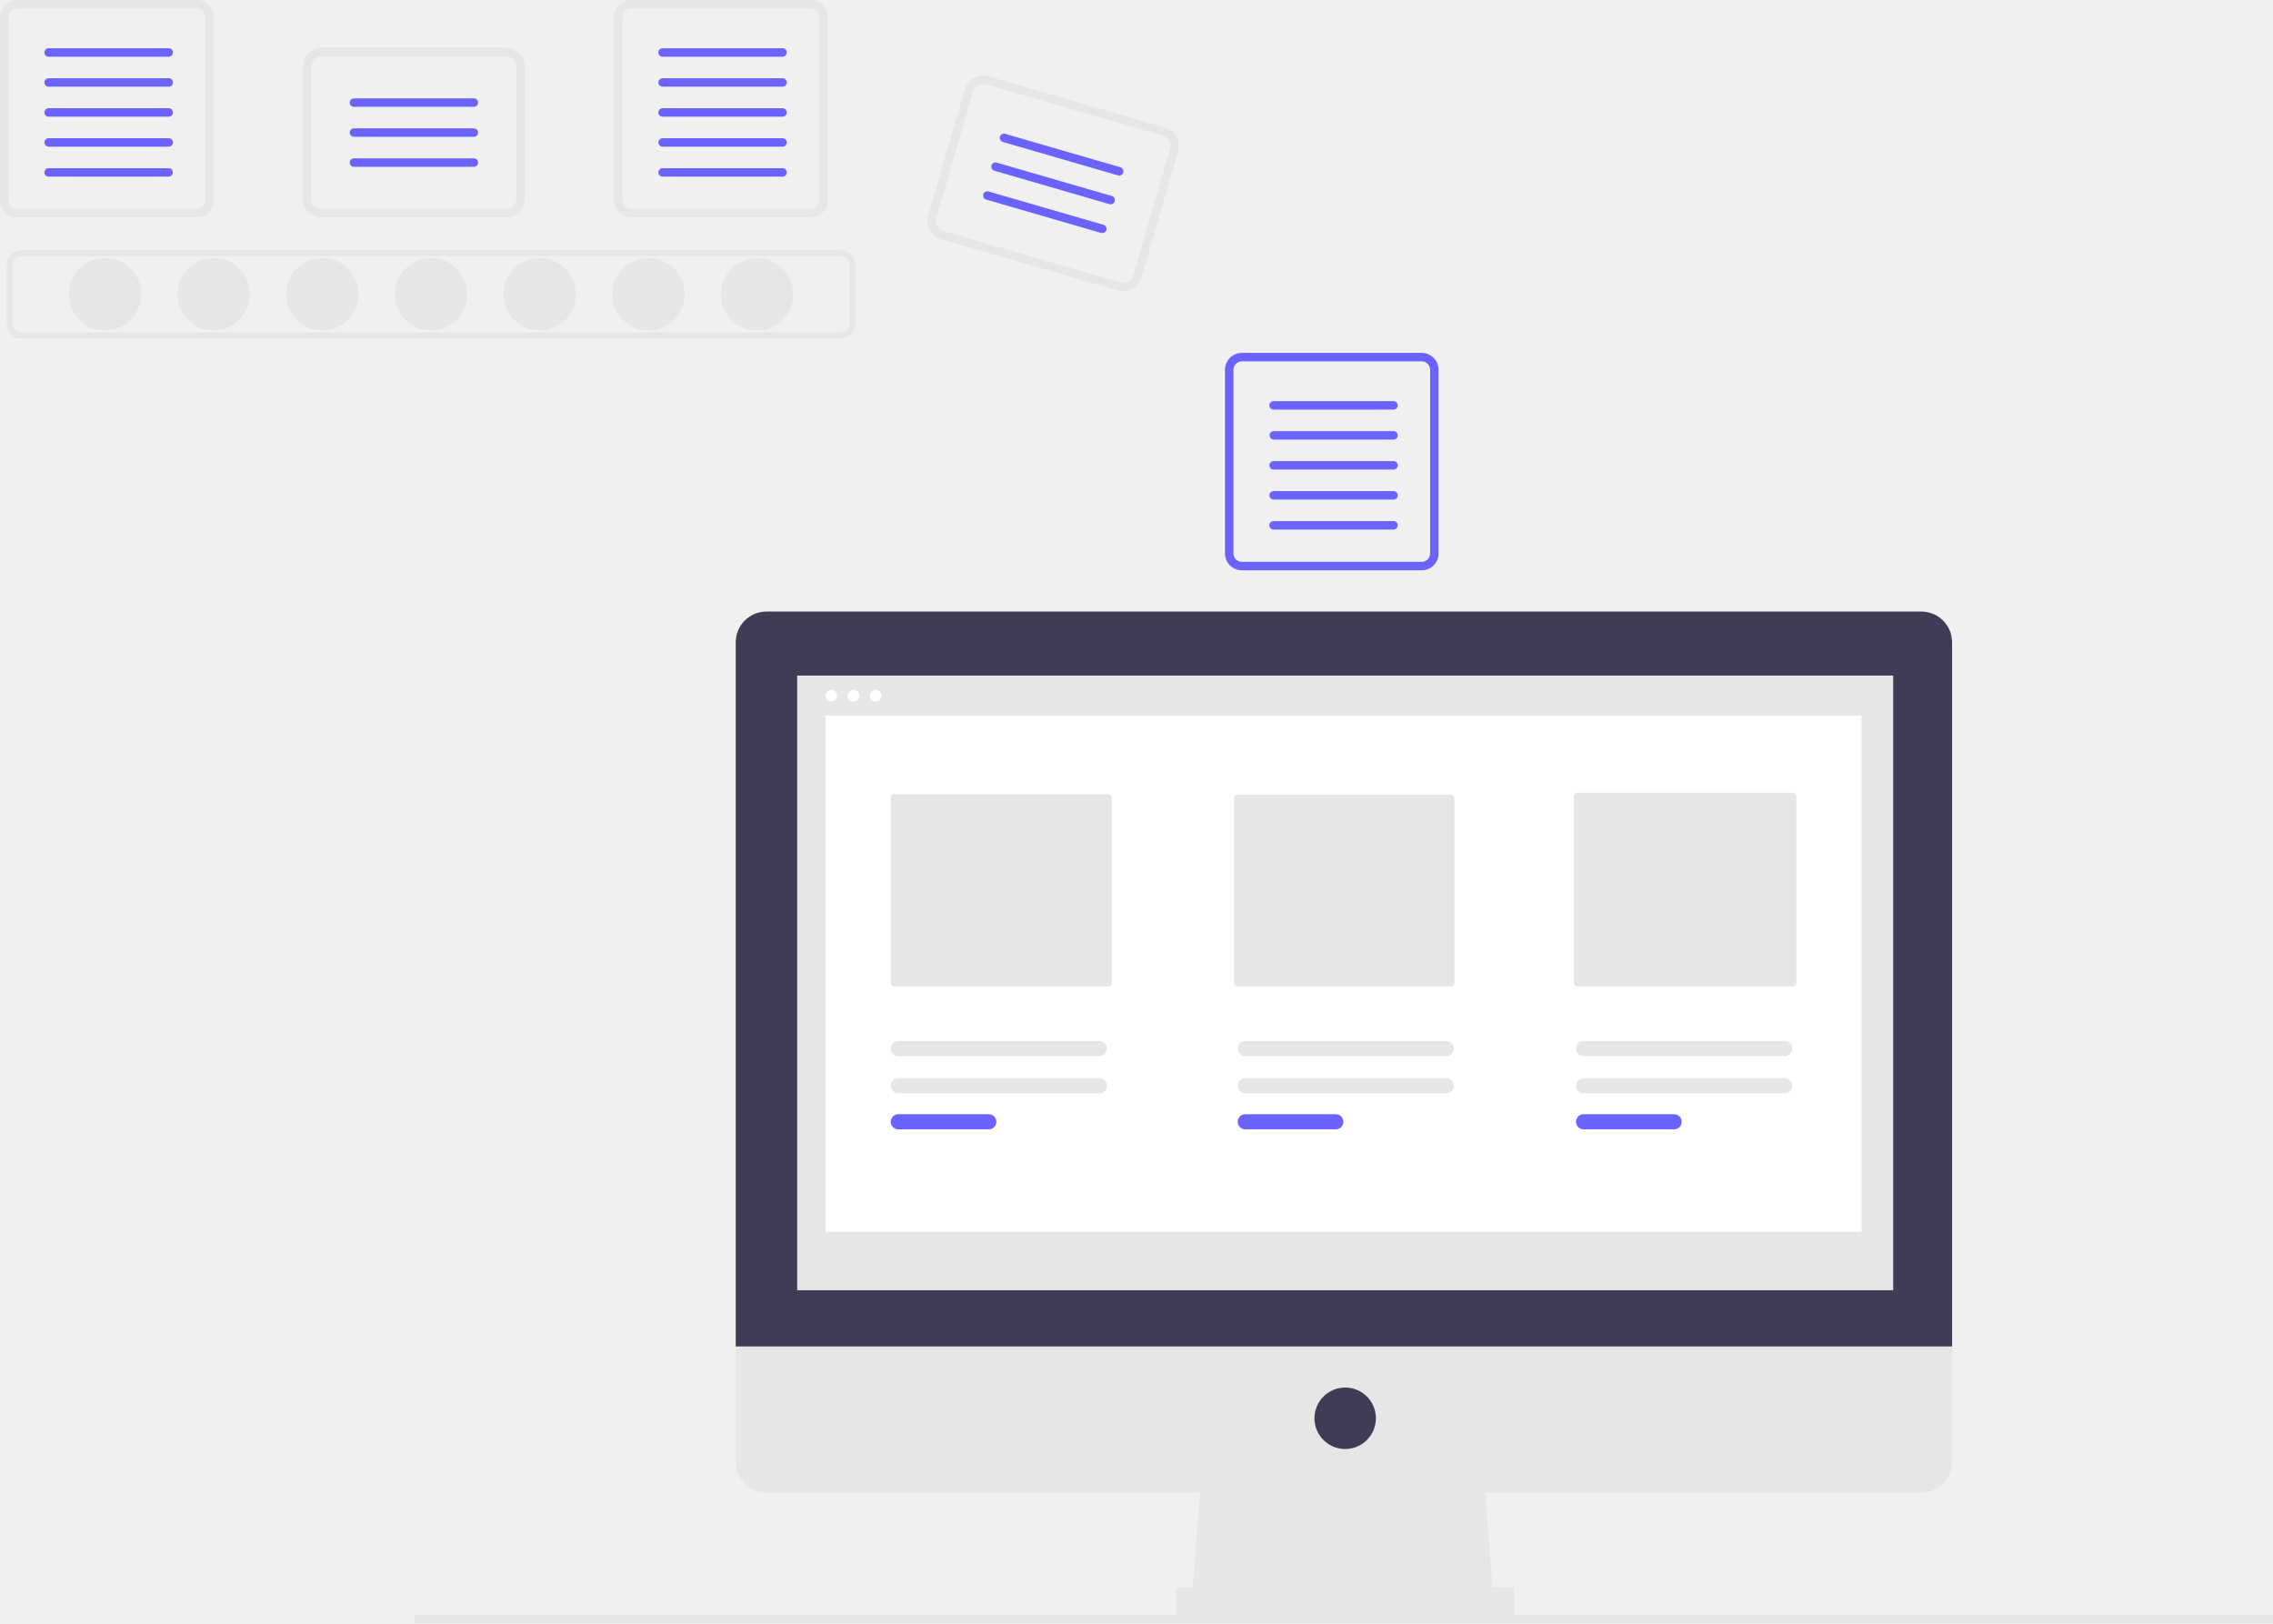
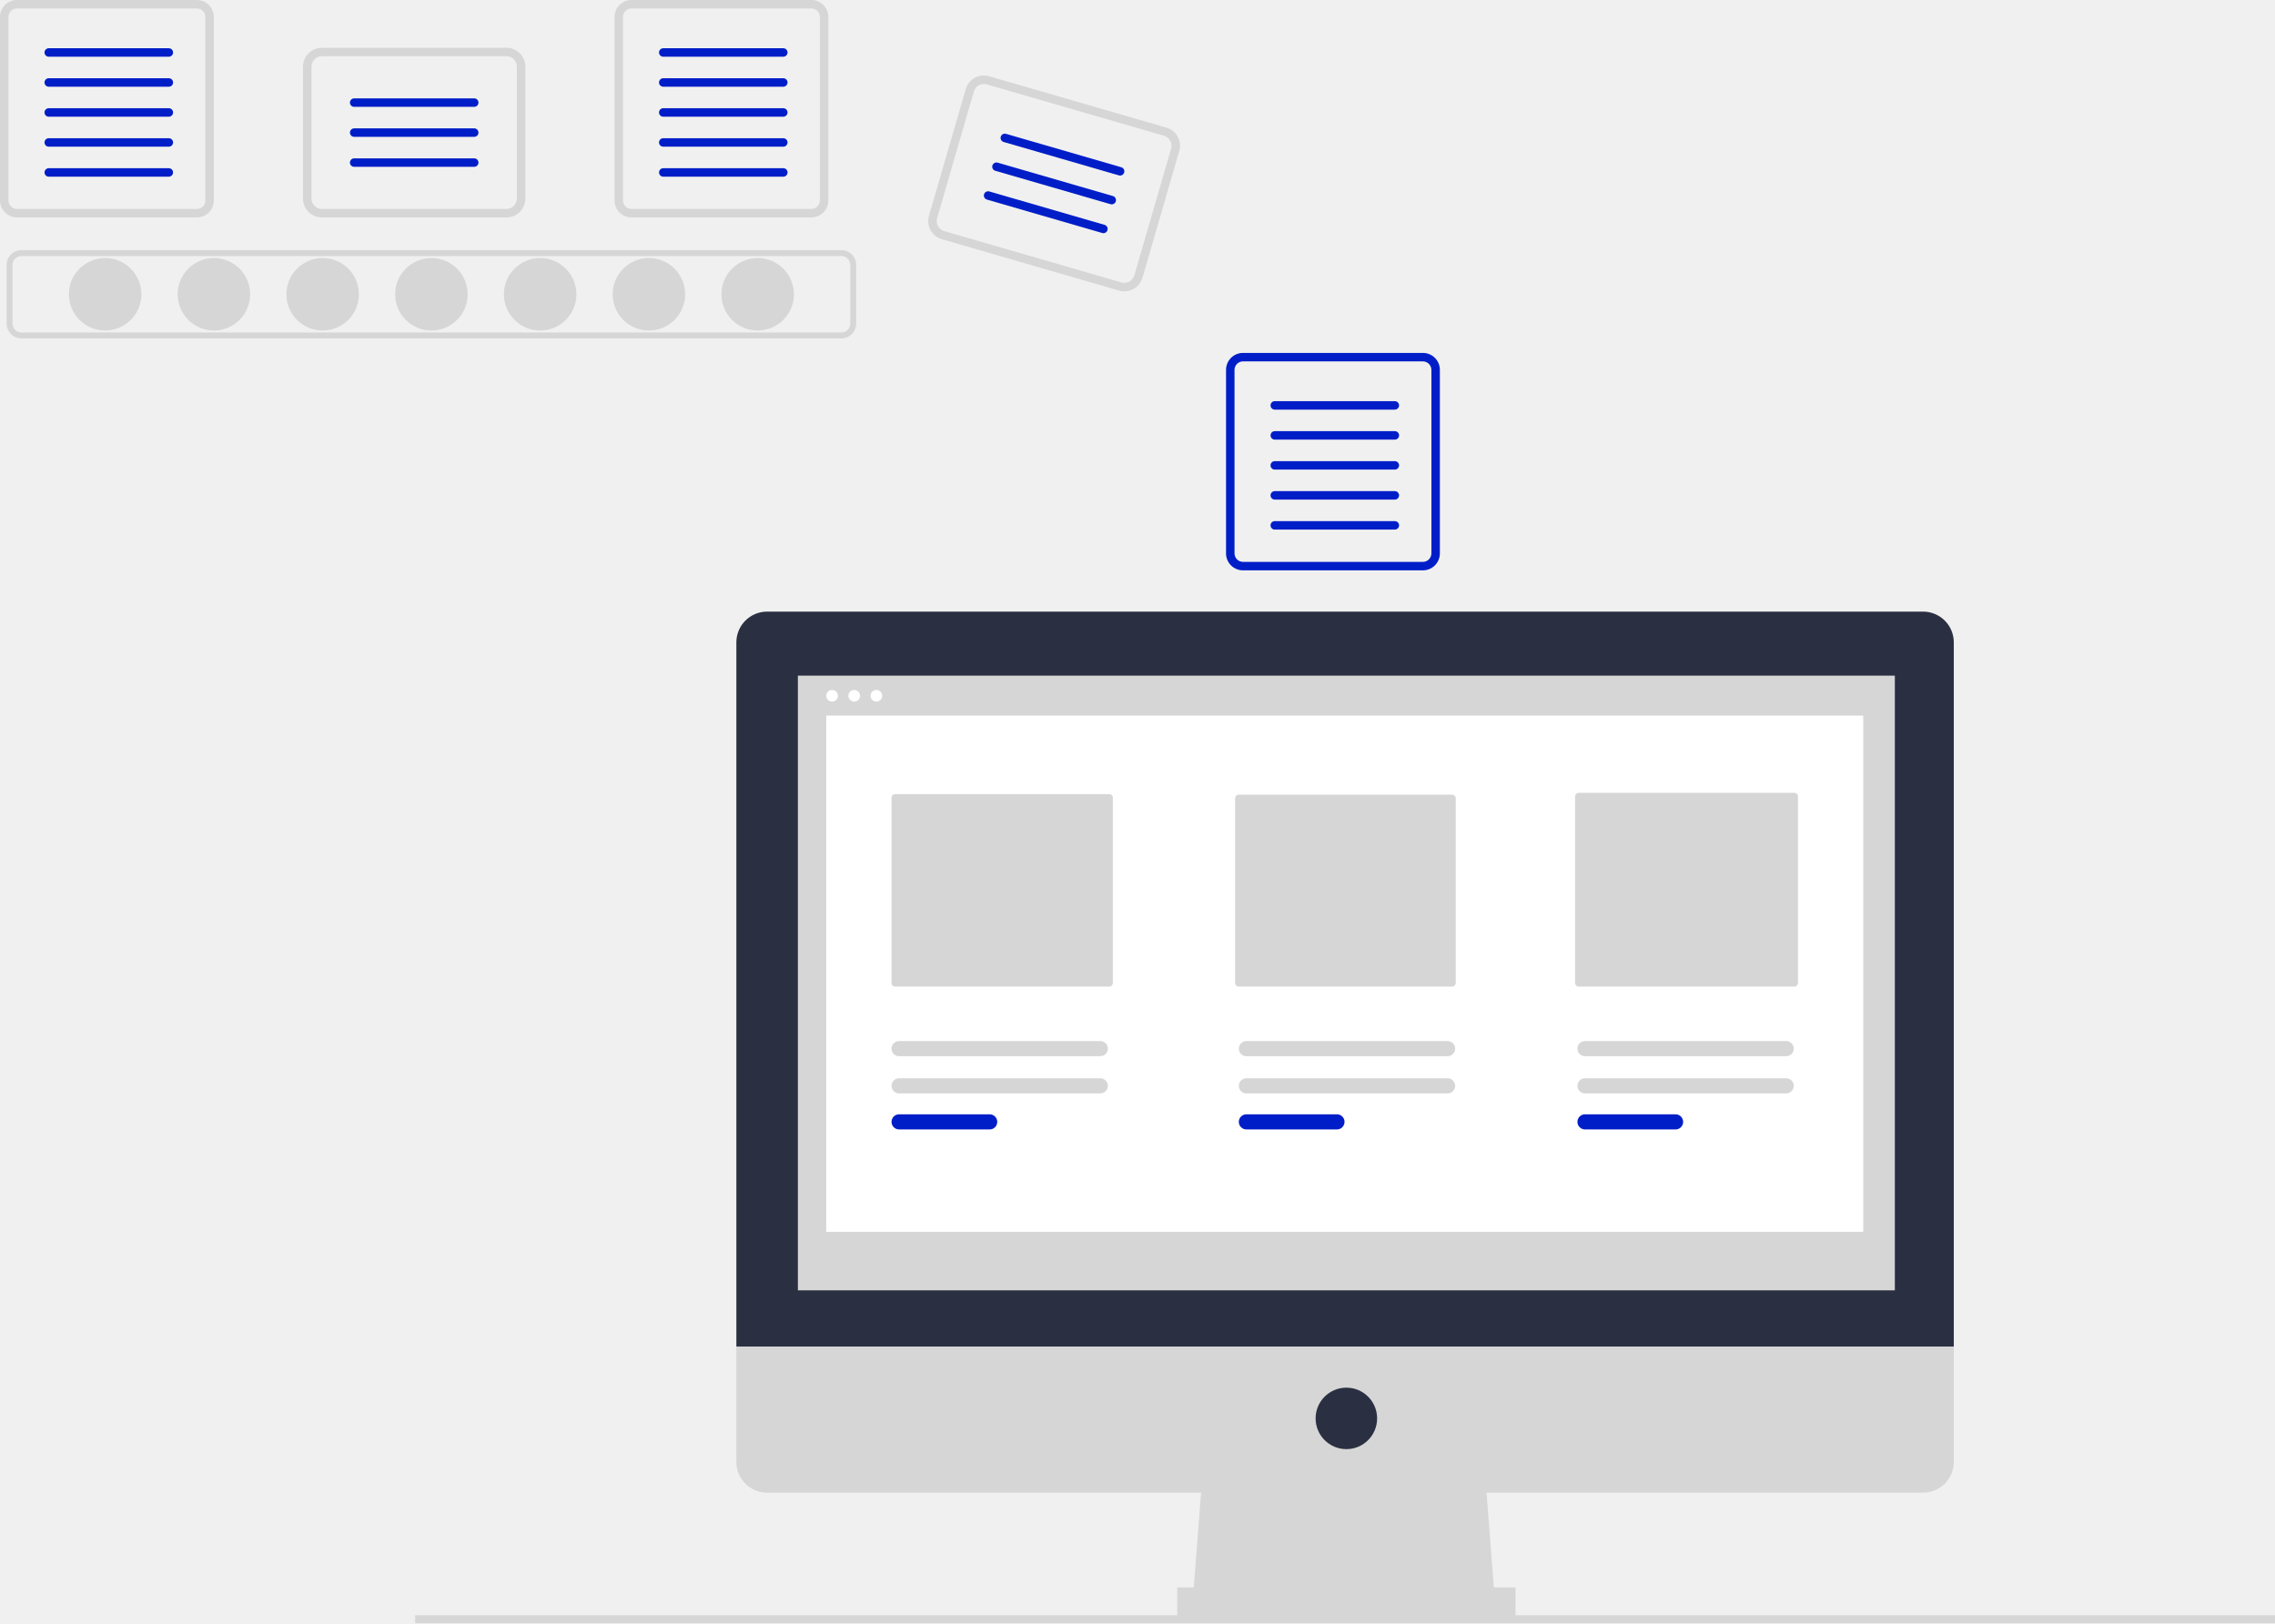
- <svg xmlns="http://www.w3.org/2000/svg" id="e4fde902-34f0-42ac-83bb-70aac2088463" data-name="Layer 1" width="855.418" height="610.775" viewBox="0 0 855.418 610.775">
-   <circle cx="39.536" cy="110.727" r="13.631" fill="#e6e6e6" />
-   <circle cx="80.428" cy="110.727" r="13.631" fill="#e6e6e6" />
-   <circle cx="121.319" cy="110.727" r="13.631" fill="#e6e6e6" />
-   <circle cx="162.211" cy="110.727" r="13.631" fill="#e6e6e6" />
-   <circle cx="203.103" cy="110.727" r="13.631" fill="#e6e6e6" />
-   <circle cx="243.994" cy="110.727" r="13.631" fill="#e6e6e6" />
-   <circle cx="284.886" cy="110.727" r="13.631" fill="#e6e6e6" />
-   <path d="M488.674,271.938H180.329a5.553,5.553,0,0,1-5.547-5.547V244.287a5.553,5.553,0,0,1,5.547-5.547H488.674a5.553,5.553,0,0,1,5.547,5.547V266.391A5.553,5.553,0,0,1,488.674,271.938ZM180.329,240.959a3.332,3.332,0,0,0-3.328,3.328V266.391a3.332,3.332,0,0,0,3.328,3.328H488.674a3.332,3.332,0,0,0,3.328-3.328V244.287a3.332,3.332,0,0,0-3.328-3.328Z" transform="translate(-172.2908 -144.6123)" fill="#e6e6e6" />
-   <path d="M246.317,147.799a3.191,3.191,0,0,1,3.187,3.187V220.049a3.191,3.191,0,0,1-3.187,3.187h-67.652a3.191,3.191,0,0,1-3.187-3.187V150.986a3.191,3.191,0,0,1,3.187-3.187h67.652m0-3.187h-67.652a6.374,6.374,0,0,0-6.374,6.374V220.049a6.374,6.374,0,0,0,6.374,6.374h67.652a6.374,6.374,0,0,0,6.374-6.374V150.986a6.374,6.374,0,0,0-6.374-6.374Z" transform="translate(-172.2908 -144.6123)" fill="#e6e6e6" />
-   <path d="M235.765,165.953H190.628a1.594,1.594,0,1,1,0-3.187h45.137a1.594,1.594,0,1,1,0,3.187Z" transform="translate(-172.2908 -144.6123)" fill="#6c63ff" />
-   <path d="M235.765,177.238H190.628a1.594,1.594,0,1,1,0-3.187h45.137a1.594,1.594,0,1,1,0,3.187Z" transform="translate(-172.2908 -144.6123)" fill="#6c63ff" />
-   <path d="M235.765,188.521H190.628a1.594,1.594,0,1,1,0-3.187h45.137a1.594,1.594,0,1,1,0,3.187Z" transform="translate(-172.2908 -144.6123)" fill="#6c63ff" />
-   <path d="M235.765,199.806H190.628a1.594,1.594,0,1,1,0-3.187h45.137a1.594,1.594,0,1,1,0,3.187Z" transform="translate(-172.2908 -144.6123)" fill="#6c63ff" />
-   <path d="M235.765,211.091H190.628a1.594,1.594,0,1,1,0-3.187h45.137a1.594,1.594,0,0,1,0,3.187Z" transform="translate(-172.2908 -144.6123)" fill="#6c63ff" />
-   <path d="M477.378,147.799a3.191,3.191,0,0,1,3.187,3.187V220.049a3.191,3.191,0,0,1-3.187,3.187h-67.652a3.191,3.191,0,0,1-3.187-3.187V150.986a3.191,3.191,0,0,1,3.187-3.187h67.652m0-3.187h-67.652a6.374,6.374,0,0,0-6.374,6.374V220.049a6.374,6.374,0,0,0,6.374,6.374h67.652a6.374,6.374,0,0,0,6.374-6.374V150.986a6.374,6.374,0,0,0-6.374-6.374Z" transform="translate(-172.2908 -144.6123)" fill="#e6e6e6" />
-   <path d="M466.826,165.953H421.689a1.594,1.594,0,1,1,0-3.187h45.137a1.594,1.594,0,0,1,0,3.187Z" transform="translate(-172.2908 -144.6123)" fill="#6c63ff" />
-   <path d="M466.826,177.238H421.689a1.594,1.594,0,1,1,0-3.187h45.137a1.594,1.594,0,0,1,0,3.187Z" transform="translate(-172.2908 -144.6123)" fill="#6c63ff" />
-   <path d="M466.826,188.521H421.689a1.594,1.594,0,1,1,0-3.187h45.137a1.594,1.594,0,0,1,0,3.187Z" transform="translate(-172.2908 -144.6123)" fill="#6c63ff" />
-   <path d="M466.826,199.806H421.689a1.594,1.594,0,1,1,0-3.187h45.137a1.594,1.594,0,0,1,0,3.187Z" transform="translate(-172.2908 -144.6123)" fill="#6c63ff" />
-   <path d="M466.826,211.091H421.689a1.594,1.594,0,1,1,0-3.187h45.137a1.594,1.594,0,0,1,0,3.187Z" transform="translate(-172.2908 -144.6123)" fill="#6c63ff" />
-   <path d="M707.317,280.591a3.191,3.191,0,0,1,3.187,3.187v69.063a3.191,3.191,0,0,1-3.187,3.187H639.665a3.191,3.191,0,0,1-3.187-3.187V283.778a3.191,3.191,0,0,1,3.187-3.187h67.652m0-3.187H639.665a6.374,6.374,0,0,0-6.374,6.374v69.063a6.374,6.374,0,0,0,6.374,6.374h67.652a6.374,6.374,0,0,0,6.374-6.374V283.778a6.374,6.374,0,0,0-6.374-6.374Z" transform="translate(-172.2908 -144.6123)" fill="#6c63ff" />
-   <path d="M696.765,298.744H651.628a1.594,1.594,0,1,1,0-3.187h45.137a1.594,1.594,0,0,1,0,3.187Z" transform="translate(-172.2908 -144.6123)" fill="#6c63ff" />
-   <path d="M696.765,310.029H651.628a1.594,1.594,0,0,1,0-3.187h45.137a1.594,1.594,0,0,1,0,3.187Z" transform="translate(-172.2908 -144.6123)" fill="#6c63ff" />
-   <path d="M696.765,321.313H651.628a1.594,1.594,0,1,1,0-3.187h45.137a1.594,1.594,0,0,1,0,3.187Z" transform="translate(-172.2908 -144.6123)" fill="#6c63ff" />
-   <path d="M696.765,332.597H651.628a1.594,1.594,0,1,1,0-3.187h45.137a1.594,1.594,0,0,1,0,3.187Z" transform="translate(-172.2908 -144.6123)" fill="#6c63ff" />
-   <path d="M696.765,343.882H651.628a1.594,1.594,0,1,1,0-3.187h45.137a1.594,1.594,0,0,1,0,3.187Z" transform="translate(-172.2908 -144.6123)" fill="#6c63ff" />
-   <path d="M362.733,226.423H293.309a7.09,7.09,0,0,1-7.081-7.081V169.665a7.09,7.09,0,0,1,7.081-7.082h69.423a7.09,7.09,0,0,1,7.082,7.082V219.342A7.09,7.09,0,0,1,362.733,226.423ZM293.309,165.77a3.899,3.899,0,0,0-3.894,3.895V219.342a3.899,3.899,0,0,0,3.894,3.894h69.423a3.899,3.899,0,0,0,3.895-3.894V169.665a3.9,3.9,0,0,0-3.895-3.895Z" transform="translate(-172.2908 -144.6123)" fill="#e6e6e6" />
-   <path d="M350.59,184.812H305.453a1.594,1.594,0,0,1,0-3.187H350.59a1.594,1.594,0,1,1,0,3.187Z" transform="translate(-172.2908 -144.6123)" fill="#6c63ff" />
-   <path d="M350.59,196.097H305.453a1.594,1.594,0,0,1,0-3.187H350.59a1.594,1.594,0,1,1,0,3.187Z" transform="translate(-172.2908 -144.6123)" fill="#6c63ff" />
-   <path d="M350.59,207.381H305.453a1.594,1.594,0,0,1,0-3.187H350.59a1.594,1.594,0,1,1,0,3.187Z" transform="translate(-172.2908 -144.6123)" fill="#6c63ff" />
-   <path d="M593.091,253.95,526.415,234.614a7.09,7.09,0,0,1-4.829-8.774l13.836-47.711a7.09,7.09,0,0,1,8.774-4.83l66.676,19.336a7.09,7.09,0,0,1,4.829,8.774l-13.836,47.711A7.09,7.09,0,0,1,593.091,253.95Zm-49.783-77.589a3.899,3.899,0,0,0-4.825,2.656L524.647,226.728a3.899,3.899,0,0,0,2.656,4.825l66.676,19.336a3.899,3.899,0,0,0,4.826-2.655l13.836-47.711a3.9,3.9,0,0,0-2.656-4.826Z" transform="translate(-172.2908 -144.6123)" fill="#e6e6e6" />
-   <path d="M593.018,210.604l-43.351-12.572a1.594,1.594,0,0,1,.888-3.061L593.906,207.543a1.594,1.594,0,1,1-.888,3.061Z" transform="translate(-172.2908 -144.6123)" fill="#6c63ff" />
-   <path d="M589.875,221.442,546.524,208.87a1.594,1.594,0,1,1,.888-3.061L590.763,218.381a1.594,1.594,0,0,1-.888,3.061Z" transform="translate(-172.2908 -144.6123)" fill="#6c63ff" />
-   <path d="M586.732,232.28l-43.351-12.572a1.594,1.594,0,0,1,.888-3.061l43.351,12.572a1.594,1.594,0,0,1-.888,3.061Z" transform="translate(-172.2908 -144.6123)" fill="#6c63ff" />
-   <rect x="156.106" y="607.775" width="699.312" height="3" fill="#e6e6e6" />
-   <polygon points="562.14 603.085 448.421 603.085 452.276 552.973 558.285 552.973 562.14 603.085" fill="#e6e6e6" />
-   <rect x="442.639" y="597.303" width="127.21" height="11.565" fill="#e6e6e6" />
-   <path d="M895.371,374.74H460.735a11.565,11.565,0,0,0-11.565,11.565h0V651.327H906.935V386.305a11.565,11.565,0,0,0-11.565-11.565Z" transform="translate(-172.2908 -144.6123)" fill="#3f3d56" />
-   <path d="M449.171,651.327v43.367a11.565,11.565,0,0,0,11.565,11.565H895.371a11.565,11.565,0,0,0,11.565-11.565h0V651.327Z" transform="translate(-172.2908 -144.6123)" fill="#e6e6e6" />
-   <rect x="300.009" y="254.221" width="412.47" height="231.292" fill="#e6e6e6" />
-   <circle cx="506.244" cy="533.698" r="11.565" fill="#3f3d56" />
-   <circle cx="312.87" cy="261.795" r="2.195" fill="#fff" />
-   <circle cx="321.2" cy="261.795" r="2.195" fill="#fff" />
-   <circle cx="329.531" cy="261.795" r="2.195" fill="#fff" />
-   <rect x="310.675" y="269.253" width="389.916" height="194.247" fill="#fff" />
-   <path d="M508.885,443.411a1.38,1.38,0,0,0-1.378,1.378v69.676a1.38,1.38,0,0,0,1.378,1.378H589.349a1.38,1.38,0,0,0,1.378-1.378V444.79a1.38,1.38,0,0,0-1.378-1.378Z" transform="translate(-172.2908 -144.6123)" fill="#e6e6e6" />
-   <path d="M638.081,443.635a1.38,1.38,0,0,0-1.379,1.378v69.452a1.38,1.38,0,0,0,1.379,1.378h80.208a1.38,1.38,0,0,0,1.378-1.378V445.014a1.38,1.38,0,0,0-1.378-1.378Z" transform="translate(-172.2908 -144.6123)" fill="#e6e6e6" />
-   <path d="M765.922,442.907a1.38,1.38,0,0,0-1.378,1.378v70.18a1.38,1.38,0,0,0,1.378,1.378h81.042a1.38,1.38,0,0,0,1.378-1.378V444.286a1.38,1.38,0,0,0-1.378-1.378Z" transform="translate(-172.2908 -144.6123)" fill="#e6e6e6" />
-   <path d="M510.356,550.333a2.85,2.85,0,0,0,0,5.7h75.652a2.85,2.85,0,0,0,0-5.7Z" transform="translate(-172.2908 -144.6123)" fill="#e6e6e6" />
-   <path d="M510.356,563.889a2.85,2.85,0,0,0,0,5.7h34.062a2.85,2.85,0,0,0,0-5.7Z" transform="translate(-172.2908 -144.6123)" fill="#6c63ff" />
-   <path d="M640.94,550.333a2.85,2.85,0,0,0,0,5.7h75.652a2.85,2.85,0,0,0,0-5.7Z" transform="translate(-172.2908 -144.6123)" fill="#e6e6e6" />
-   <path d="M640.94,563.889a2.85,2.85,0,0,0,0,5.7h34.062a2.85,2.85,0,0,0,0-5.7Z" transform="translate(-172.2908 -144.6123)" fill="#6c63ff" />
-   <path d="M768.26,550.333a2.85,2.85,0,0,0,0,5.7h75.652a2.85,2.85,0,0,0,0-5.7Z" transform="translate(-172.2908 -144.6123)" fill="#e6e6e6" />
-   <path d="M510.356,536.333a2.85,2.85,0,0,0,0,5.7h75.652a2.85,2.85,0,0,0,0-5.7Z" transform="translate(-172.2908 -144.6123)" fill="#e6e6e6" />
-   <path d="M640.94,536.333a2.85,2.85,0,0,0,0,5.7h75.652a2.85,2.85,0,0,0,0-5.7Z" transform="translate(-172.2908 -144.6123)" fill="#e6e6e6" />
-   <path d="M768.26,536.333a2.85,2.85,0,0,0,0,5.7h75.652a2.85,2.85,0,0,0,0-5.7Z" transform="translate(-172.2908 -144.6123)" fill="#e6e6e6" />
-   <path d="M768.26,563.889a2.85,2.85,0,0,0,0,5.7H802.322a2.85,2.85,0,0,0,0-5.7Z" transform="translate(-172.2908 -144.6123)" fill="#6c63ff" />
+ <svg xmlns="http://www.w3.org/2000/svg" width="461" height="329" viewBox="0 0 461 329" fill="none">
+   <g clip-path="url(#clip0)">
+     <path d="M21.307 66.986C25.364 66.986 28.652 63.699 28.652 59.644C28.652 55.589 25.364 52.302 21.307 52.302C17.25 52.302 13.961 55.589 13.961 59.644C13.961 63.699 17.25 66.986 21.307 66.986Z" fill="#D6D6D6" />
+     <path d="M43.344 66.986C47.401 66.986 50.69 63.699 50.69 59.644C50.69 55.589 47.401 52.302 43.344 52.302C39.287 52.302 35.998 55.589 35.998 59.644C35.998 63.699 39.287 66.986 43.344 66.986Z" fill="#D6D6D6" />
+     <path d="M65.381 66.986C69.438 66.986 72.727 63.699 72.727 59.644C72.727 55.589 69.438 52.302 65.381 52.302C61.324 52.302 58.035 55.589 58.035 59.644C58.035 63.699 61.324 66.986 65.381 66.986Z" fill="#D6D6D6" />
+     <path d="M87.418 66.986C91.475 66.986 94.764 63.699 94.764 59.644C94.764 55.589 91.475 52.302 87.418 52.302C83.361 52.302 80.072 55.589 80.072 59.644C80.072 63.699 83.361 66.986 87.418 66.986Z" fill="#D6D6D6" />
+     <path d="M109.455 66.986C113.512 66.986 116.801 63.699 116.801 59.644C116.801 55.589 113.512 52.302 109.455 52.302C105.398 52.302 102.109 55.589 102.109 59.644C102.109 63.699 105.398 66.986 109.455 66.986Z" fill="#D6D6D6" />
+     <path d="M131.492 66.986C135.549 66.986 138.838 63.699 138.838 59.644C138.838 55.589 135.549 52.302 131.492 52.302C127.435 52.302 124.146 55.589 124.146 59.644C124.146 63.699 127.435 66.986 131.492 66.986Z" fill="#D6D6D6" />
+     <path d="M153.529 66.986C157.586 66.986 160.875 63.699 160.875 59.644C160.875 55.589 157.586 52.302 153.529 52.302C149.472 52.302 146.184 55.589 146.184 59.644C146.184 63.699 149.472 66.986 153.529 66.986Z" fill="#D6D6D6" />
+     <path d="M170.504 68.585H4.331C3.539 68.584 2.779 68.269 2.218 67.709C1.658 67.149 1.343 66.39 1.342 65.597V53.691C1.343 52.899 1.658 52.139 2.218 51.579C2.779 51.019 3.539 50.704 4.331 50.703H170.504C171.296 50.704 172.056 51.019 172.617 51.579C173.177 52.139 173.492 52.899 173.493 53.691V65.597C173.492 66.39 173.177 67.149 172.617 67.709C172.056 68.269 171.296 68.584 170.504 68.585ZM4.331 51.898C3.856 51.899 3.4 52.088 3.063 52.424C2.727 52.76 2.538 53.216 2.538 53.691V65.597C2.538 66.073 2.727 66.528 3.063 66.865C3.4 67.201 3.856 67.39 4.331 67.39H170.504C170.979 67.39 171.435 67.201 171.772 66.865C172.108 66.528 172.297 66.073 172.297 65.597V53.691C172.297 53.216 172.108 52.76 171.772 52.424C171.435 52.088 170.979 51.899 170.504 51.898L4.331 51.898Z" fill="#D6D6D6" />
+     <path d="M39.894 1.717C40.349 1.717 40.786 1.898 41.108 2.22C41.43 2.542 41.611 2.978 41.611 3.433V40.635C41.611 41.09 41.43 41.526 41.108 41.848C40.786 42.17 40.349 42.351 39.894 42.351H3.435C2.98 42.351 2.543 42.17 2.221 41.848C1.899 41.526 1.718 41.09 1.718 40.635V3.433C1.718 2.978 1.899 2.542 2.221 2.22C2.543 1.898 2.98 1.717 3.435 1.717H39.894V1.717ZM39.894 2.46579e-05H3.435C2.524 2.46579e-05 1.65 0.362 1.006 1.006C0.362 1.65 0 2.523 0 3.433V40.635C0 41.545 0.362 42.419 1.006 43.062C1.65 43.706 2.524 44.068 3.435 44.068H39.894C40.805 44.068 41.679 43.706 42.323 43.062C42.967 42.419 43.329 41.545 43.329 40.635V3.433C43.329 2.523 42.967 1.65 42.323 1.006C41.679 0.362 40.805 1.42861e-06 39.894 0V2.46579e-05Z" fill="#D6D6D6" />
+     <path d="M34.207 11.495H9.882C9.768 11.496 9.656 11.474 9.551 11.431C9.447 11.388 9.351 11.325 9.271 11.245C9.191 11.166 9.127 11.071 9.083 10.966C9.04 10.862 9.018 10.75 9.018 10.637C9.018 10.524 9.04 10.412 9.083 10.307C9.127 10.203 9.191 10.108 9.271 10.028C9.351 9.948 9.447 9.885 9.551 9.842C9.656 9.799 9.768 9.778 9.882 9.778H34.207C34.32 9.778 34.432 9.799 34.537 9.842C34.642 9.885 34.737 9.948 34.817 10.028C34.898 10.108 34.961 10.203 35.005 10.307C35.048 10.412 35.071 10.524 35.071 10.637C35.071 10.75 35.048 10.862 35.005 10.966C34.961 11.071 34.898 11.166 34.817 11.245C34.737 11.325 34.642 11.388 34.537 11.431C34.432 11.474 34.32 11.496 34.207 11.495Z" fill="#001EC8" />
+     <path d="M34.207 17.574H9.882C9.768 17.575 9.656 17.553 9.551 17.51C9.447 17.468 9.351 17.404 9.271 17.325C9.191 17.245 9.127 17.15 9.083 17.046C9.04 16.941 9.018 16.829 9.018 16.716C9.018 16.603 9.04 16.491 9.083 16.386C9.127 16.282 9.191 16.187 9.271 16.107C9.351 16.027 9.447 15.964 9.551 15.921C9.656 15.878 9.768 15.857 9.882 15.857H34.207C34.32 15.857 34.432 15.878 34.537 15.921C34.642 15.964 34.737 16.027 34.817 16.107C34.898 16.187 34.961 16.282 35.005 16.386C35.048 16.491 35.071 16.603 35.071 16.716C35.071 16.829 35.048 16.941 35.005 17.046C34.961 17.15 34.898 17.245 34.817 17.325C34.737 17.404 34.642 17.468 34.537 17.51C34.432 17.553 34.32 17.575 34.207 17.574Z" fill="#001EC8" />
+     <path d="M34.207 23.652H9.882C9.768 23.653 9.656 23.631 9.551 23.588C9.447 23.546 9.351 23.483 9.271 23.403C9.191 23.323 9.127 23.228 9.083 23.124C9.04 23.019 9.018 22.907 9.018 22.794C9.018 22.681 9.04 22.569 9.083 22.464C9.127 22.36 9.191 22.265 9.271 22.185C9.351 22.105 9.447 22.042 9.551 21.999C9.656 21.957 9.768 21.935 9.882 21.936H34.207C34.32 21.935 34.432 21.957 34.537 21.999C34.642 22.042 34.737 22.105 34.817 22.185C34.898 22.265 34.961 22.36 35.005 22.464C35.048 22.569 35.071 22.681 35.071 22.794C35.071 22.907 35.048 23.019 35.005 23.124C34.961 23.228 34.898 23.323 34.817 23.403C34.737 23.483 34.642 23.546 34.537 23.588C34.432 23.631 34.32 23.653 34.207 23.652Z" fill="#001EC8" />
+     <path d="M34.207 29.73H9.882C9.768 29.731 9.656 29.709 9.551 29.667C9.447 29.624 9.351 29.561 9.271 29.481C9.191 29.401 9.127 29.306 9.083 29.202C9.04 29.097 9.018 28.985 9.018 28.872C9.018 28.759 9.04 28.647 9.083 28.542C9.127 28.438 9.191 28.343 9.271 28.263C9.351 28.183 9.447 28.12 9.551 28.078C9.656 28.035 9.768 28.013 9.882 28.014H34.207C34.32 28.013 34.432 28.035 34.537 28.078C34.642 28.12 34.737 28.183 34.817 28.263C34.898 28.343 34.961 28.438 35.005 28.542C35.048 28.647 35.071 28.759 35.071 28.872C35.071 28.985 35.048 29.097 35.005 29.202C34.961 29.306 34.898 29.401 34.817 29.481C34.737 29.561 34.642 29.624 34.537 29.667C34.432 29.709 34.32 29.731 34.207 29.73Z" fill="#001EC8" />
+     <path d="M34.207 35.809H9.882C9.654 35.809 9.436 35.719 9.275 35.558C9.114 35.397 9.023 35.179 9.023 34.951C9.023 34.724 9.114 34.505 9.275 34.344C9.436 34.183 9.654 34.093 9.882 34.093H34.207C34.435 34.093 34.654 34.183 34.815 34.344C34.976 34.505 35.066 34.724 35.066 34.951C35.066 35.179 34.976 35.397 34.815 35.558C34.654 35.719 34.435 35.809 34.207 35.809Z" fill="#001EC8" />
+     <path d="M164.417 1.717C164.873 1.717 165.309 1.898 165.631 2.22C165.953 2.542 166.134 2.978 166.135 3.433V40.635C166.134 41.09 165.953 41.526 165.631 41.848C165.309 42.17 164.873 42.351 164.417 42.351H127.959C127.503 42.351 127.067 42.17 126.745 41.848C126.423 41.526 126.242 41.09 126.241 40.635V3.433C126.242 2.978 126.423 2.542 126.745 2.22C127.067 1.898 127.503 1.717 127.959 1.717H164.417V1.717ZM164.417 2.46579e-05H127.959C127.048 2.46579e-05 126.174 0.362 125.53 1.006C124.885 1.65 124.523 2.523 124.523 3.433V40.635C124.523 41.545 124.885 42.419 125.53 43.062C126.174 43.706 127.048 44.068 127.959 44.068H164.417C165.328 44.068 166.202 43.706 166.846 43.062C167.491 42.419 167.853 41.545 167.853 40.635V3.433C167.853 2.523 167.491 1.65 166.846 1.006C166.202 0.362 165.328 0 164.417 0V2.46579e-05Z" fill="#D6D6D6" />
+     <path d="M158.73 11.495H134.405C134.292 11.496 134.18 11.474 134.075 11.431C133.97 11.388 133.875 11.325 133.794 11.245C133.714 11.166 133.65 11.071 133.607 10.966C133.563 10.862 133.541 10.75 133.541 10.637C133.541 10.524 133.563 10.412 133.607 10.307C133.65 10.203 133.714 10.108 133.794 10.028C133.875 9.948 133.97 9.885 134.075 9.842C134.18 9.799 134.292 9.778 134.405 9.778H158.73C158.957 9.78 159.174 9.871 159.334 10.032C159.494 10.192 159.584 10.41 159.584 10.637C159.584 10.863 159.494 11.081 159.334 11.242C159.174 11.403 158.957 11.494 158.73 11.495H158.73Z" fill="#001EC8" />
+     <path d="M158.73 17.574H134.405C134.292 17.575 134.18 17.553 134.075 17.51C133.97 17.468 133.875 17.404 133.794 17.325C133.714 17.245 133.65 17.15 133.607 17.046C133.563 16.941 133.541 16.829 133.541 16.716C133.541 16.603 133.563 16.491 133.607 16.386C133.65 16.282 133.714 16.187 133.794 16.107C133.875 16.027 133.97 15.964 134.075 15.921C134.18 15.878 134.292 15.857 134.405 15.857H158.73C158.957 15.859 159.174 15.95 159.334 16.111C159.494 16.271 159.584 16.489 159.584 16.716C159.584 16.942 159.494 17.16 159.334 17.321C159.174 17.482 158.957 17.573 158.73 17.574H158.73Z" fill="#001EC8" />
+     <path d="M158.73 23.652H134.405C134.292 23.653 134.18 23.631 134.075 23.588C133.97 23.546 133.875 23.483 133.794 23.403C133.714 23.323 133.65 23.228 133.607 23.124C133.563 23.019 133.541 22.907 133.541 22.794C133.541 22.681 133.563 22.569 133.607 22.464C133.65 22.36 133.714 22.265 133.794 22.185C133.875 22.105 133.97 22.042 134.075 21.999C134.18 21.957 134.292 21.935 134.405 21.936H158.73C158.957 21.937 159.174 22.028 159.334 22.189C159.494 22.35 159.584 22.567 159.584 22.794C159.584 23.021 159.494 23.238 159.334 23.399C159.174 23.56 158.957 23.651 158.73 23.652H158.73Z" fill="#001EC8" />
+     <path d="M158.73 29.73H134.405C134.292 29.731 134.18 29.709 134.075 29.667C133.97 29.624 133.875 29.561 133.794 29.481C133.714 29.401 133.65 29.306 133.607 29.202C133.563 29.097 133.541 28.985 133.541 28.872C133.541 28.759 133.563 28.647 133.607 28.542C133.65 28.438 133.714 28.343 133.794 28.263C133.875 28.183 133.97 28.12 134.075 28.078C134.18 28.035 134.292 28.013 134.405 28.014H158.73C158.957 28.015 159.174 28.106 159.334 28.267C159.494 28.428 159.584 28.645 159.584 28.872C159.584 29.099 159.494 29.316 159.334 29.477C159.174 29.638 158.957 29.729 158.73 29.73H158.73Z" fill="#001EC8" />
+     <path d="M158.731 35.809H134.406C134.178 35.809 133.959 35.719 133.798 35.558C133.637 35.397 133.547 35.179 133.547 34.951C133.547 34.724 133.637 34.505 133.798 34.344C133.959 34.183 134.178 34.093 134.406 34.093H158.731C158.959 34.093 159.177 34.183 159.338 34.344C159.499 34.505 159.59 34.724 159.59 34.951C159.59 35.179 159.499 35.397 159.338 35.558C159.177 35.719 158.959 35.809 158.731 35.809H158.731Z" fill="#001EC8" />
+     <path d="M288.335 73.246C288.791 73.246 289.227 73.428 289.549 73.749C289.871 74.071 290.052 74.508 290.053 74.963V112.164C290.052 112.619 289.871 113.055 289.549 113.377C289.227 113.699 288.791 113.88 288.335 113.881H251.877C251.421 113.88 250.985 113.699 250.663 113.377C250.341 113.055 250.16 112.619 250.159 112.164V74.963C250.16 74.508 250.341 74.071 250.663 73.749C250.985 73.428 251.421 73.247 251.877 73.246H288.335V73.246ZM288.335 71.529H251.877C250.965 71.529 250.092 71.891 249.448 72.535C248.803 73.179 248.441 74.052 248.441 74.963V112.164C248.441 113.075 248.803 113.948 249.448 114.592C250.092 115.236 250.965 115.598 251.877 115.598H288.335C289.246 115.598 290.12 115.236 290.764 114.592C291.409 113.948 291.77 113.075 291.77 112.164V74.963C291.77 74.052 291.409 73.179 290.764 72.535C290.12 71.891 289.246 71.529 288.335 71.529V71.529Z" fill="#001EC8" />
+     <path d="M282.648 83.024H258.323C258.21 83.025 258.098 83.003 257.993 82.96C257.888 82.918 257.793 82.855 257.712 82.775C257.632 82.695 257.568 82.6 257.525 82.496C257.481 82.391 257.459 82.279 257.459 82.166C257.459 82.053 257.481 81.941 257.525 81.836C257.568 81.732 257.632 81.637 257.712 81.557C257.793 81.477 257.888 81.414 257.993 81.371C258.098 81.329 258.21 81.307 258.323 81.308H282.648C282.875 81.309 283.092 81.4 283.252 81.561C283.412 81.722 283.502 81.939 283.502 82.166C283.502 82.393 283.412 82.61 283.252 82.771C283.092 82.932 282.875 83.023 282.648 83.024Z" fill="#001EC8" />
+     <path d="M282.649 89.103H258.324C258.096 89.103 257.877 89.013 257.716 88.852C257.555 88.691 257.465 88.473 257.465 88.245C257.465 88.017 257.555 87.799 257.716 87.638C257.877 87.477 258.096 87.387 258.324 87.387H282.649C282.876 87.387 283.095 87.477 283.256 87.638C283.417 87.799 283.507 88.017 283.507 88.245C283.507 88.473 283.417 88.691 283.256 88.852C283.095 89.013 282.876 89.103 282.649 89.103Z" fill="#001EC8" />
+     <path d="M282.647 95.181H258.322C258.209 95.182 258.097 95.16 257.992 95.118C257.887 95.075 257.792 95.011 257.712 94.932C257.632 94.852 257.568 94.757 257.525 94.653C257.481 94.548 257.459 94.436 257.459 94.323C257.459 94.21 257.481 94.098 257.525 93.994C257.568 93.889 257.632 93.794 257.712 93.715C257.792 93.635 257.887 93.572 257.992 93.529C258.097 93.486 258.209 93.464 258.322 93.465H282.647C282.874 93.466 283.091 93.557 283.251 93.718C283.411 93.879 283.501 94.097 283.501 94.323C283.501 94.55 283.411 94.767 283.251 94.928C283.091 95.089 282.874 95.18 282.647 95.181Z" fill="#001EC8" />
+     <path d="M282.648 101.26H258.323C258.21 101.26 258.098 101.239 257.993 101.196C257.888 101.153 257.793 101.09 257.712 101.01C257.632 100.93 257.568 100.836 257.525 100.731C257.481 100.627 257.459 100.515 257.459 100.401C257.459 100.288 257.481 100.176 257.525 100.072C257.568 99.967 257.632 99.872 257.712 99.793C257.793 99.713 257.888 99.65 257.993 99.607C258.098 99.564 258.21 99.542 258.323 99.543H282.648C282.875 99.544 283.092 99.635 283.252 99.796C283.412 99.957 283.502 100.175 283.502 100.401C283.502 100.628 283.412 100.846 283.252 101.006C283.092 101.167 282.875 101.258 282.648 101.26Z" fill="#001EC8" />
+     <path d="M282.648 107.339H258.323C258.21 107.339 258.098 107.318 257.993 107.275C257.888 107.232 257.793 107.169 257.712 107.089C257.632 107.009 257.568 106.915 257.525 106.81C257.481 106.706 257.459 106.594 257.459 106.48C257.459 106.367 257.481 106.255 257.525 106.151C257.568 106.046 257.632 105.951 257.712 105.872C257.793 105.792 257.888 105.729 257.993 105.686C258.098 105.643 258.21 105.621 258.323 105.622H282.648C282.875 105.623 283.092 105.715 283.252 105.875C283.412 106.036 283.502 106.254 283.502 106.48C283.502 106.707 283.412 106.925 283.252 107.086C283.092 107.246 282.875 107.337 282.648 107.339Z" fill="#001EC8" />
+     <path d="M102.632 44.069H65.219C64.207 44.067 63.237 43.665 62.521 42.95C61.806 42.235 61.404 41.265 61.402 40.254V13.495C61.403 12.484 61.806 11.515 62.521 10.799C63.237 10.084 64.207 9.682 65.219 9.681H102.632C103.644 9.682 104.614 10.084 105.33 10.799C106.045 11.514 106.448 12.484 106.449 13.495V40.254C106.448 41.266 106.045 42.235 105.33 42.95C104.614 43.665 103.644 44.068 102.632 44.069ZM65.219 11.397C64.662 11.398 64.129 11.619 63.735 12.013C63.342 12.406 63.12 12.939 63.12 13.495V40.254C63.12 40.81 63.342 41.343 63.735 41.737C64.129 42.13 64.662 42.351 65.219 42.352H102.632C103.189 42.351 103.722 42.13 104.116 41.737C104.509 41.344 104.731 40.81 104.731 40.254V13.495C104.731 12.939 104.509 12.406 104.116 12.013C103.722 11.619 103.189 11.398 102.632 11.397H65.219Z" fill="#D6D6D6" />
+     <path d="M96.089 21.654H71.764C71.537 21.653 71.32 21.562 71.16 21.401C71 21.24 70.91 21.023 70.91 20.796C70.91 20.569 71 20.352 71.16 20.191C71.32 20.03 71.537 19.939 71.764 19.938H96.089C96.202 19.937 96.314 19.959 96.419 20.001C96.524 20.044 96.619 20.107 96.699 20.187C96.78 20.267 96.844 20.362 96.887 20.466C96.93 20.571 96.953 20.683 96.953 20.796C96.953 20.909 96.93 21.021 96.887 21.126C96.844 21.23 96.78 21.325 96.699 21.405C96.619 21.485 96.524 21.548 96.419 21.59C96.314 21.633 96.202 21.655 96.089 21.654Z" fill="#001EC8" />
+     <path d="M96.089 27.732H71.764C71.537 27.731 71.32 27.64 71.16 27.479C71 27.318 70.91 27.101 70.91 26.874C70.91 26.647 71 26.43 71.16 26.269C71.32 26.108 71.537 26.017 71.764 26.016H96.089C96.202 26.015 96.314 26.037 96.419 26.079C96.524 26.122 96.619 26.185 96.699 26.265C96.78 26.345 96.844 26.44 96.887 26.544C96.93 26.649 96.953 26.761 96.953 26.874C96.953 26.987 96.93 27.099 96.887 27.204C96.844 27.308 96.78 27.403 96.699 27.483C96.619 27.563 96.524 27.626 96.419 27.669C96.314 27.711 96.202 27.733 96.089 27.732Z" fill="#001EC8" />
+     <path d="M96.089 33.81H71.764C71.537 33.809 71.32 33.718 71.16 33.557C71 33.396 70.91 33.179 70.91 32.952C70.91 32.725 71 32.508 71.16 32.347C71.32 32.186 71.537 32.095 71.764 32.094H96.089C96.202 32.093 96.314 32.115 96.419 32.158C96.524 32.2 96.619 32.264 96.699 32.343C96.78 32.423 96.844 32.518 96.887 32.622C96.93 32.727 96.953 32.839 96.953 32.952C96.953 33.065 96.93 33.177 96.887 33.282C96.844 33.386 96.78 33.481 96.699 33.561C96.619 33.641 96.524 33.704 96.419 33.747C96.314 33.789 96.202 33.811 96.089 33.81Z" fill="#001EC8" />
+     <path d="M226.777 58.895L190.844 48.48C189.873 48.197 189.053 47.541 188.565 46.655C188.077 45.769 187.961 44.725 188.242 43.754L195.698 18.054C195.981 17.083 196.638 16.264 197.524 15.776C198.411 15.288 199.454 15.172 200.427 15.453L236.36 25.868C237.331 26.151 238.151 26.807 238.639 27.694C239.127 28.58 239.243 29.623 238.962 30.595L231.506 56.294C231.223 57.265 230.566 58.084 229.679 58.572C228.793 59.06 227.749 59.176 226.777 58.895ZM199.948 17.101C199.414 16.947 198.84 17.011 198.352 17.279C197.865 17.548 197.503 17.998 197.348 18.532L189.891 44.232C189.737 44.766 189.801 45.34 190.069 45.827C190.338 46.315 190.788 46.675 191.322 46.831L227.255 57.247C227.79 57.401 228.364 57.337 228.852 57.069C229.339 56.801 229.7 56.35 229.856 55.816L237.313 30.116C237.467 29.582 237.403 29.008 237.135 28.521C236.866 28.034 236.416 27.673 235.881 27.517L199.948 17.101Z" fill="#D6D6D6" />
+     <path d="M226.736 35.547L203.374 28.775C203.155 28.711 202.971 28.564 202.862 28.364C202.752 28.165 202.726 27.93 202.79 27.712C202.853 27.494 203.001 27.309 203.2 27.2C203.399 27.09 203.634 27.063 203.852 27.126L227.215 33.898C227.433 33.962 227.618 34.109 227.728 34.309C227.838 34.508 227.864 34.743 227.8 34.962C227.737 35.18 227.589 35.365 227.39 35.475C227.19 35.584 226.955 35.61 226.736 35.547H226.736Z" fill="#001EC8" />
+     <path d="M225.045 41.385L201.682 34.613C201.574 34.582 201.473 34.53 201.385 34.459C201.297 34.389 201.223 34.302 201.169 34.203C201.115 34.104 201.08 33.996 201.068 33.884C201.055 33.772 201.065 33.658 201.096 33.55C201.128 33.442 201.18 33.341 201.251 33.253C201.321 33.165 201.408 33.091 201.507 33.037C201.606 32.983 201.715 32.948 201.827 32.936C201.939 32.923 202.052 32.933 202.16 32.965L225.523 39.736C225.741 39.8 225.925 39.948 226.035 40.147C226.144 40.347 226.17 40.581 226.107 40.8C226.044 41.018 225.896 41.202 225.697 41.312C225.498 41.422 225.263 41.448 225.045 41.385Z" fill="#001EC8" />
+     <path d="M223.35 47.223L199.987 40.451C199.769 40.387 199.585 40.239 199.475 40.04C199.366 39.841 199.34 39.606 199.403 39.388C199.466 39.169 199.614 38.985 199.813 38.875C200.012 38.766 200.247 38.739 200.466 38.802L223.828 45.574C224.047 45.637 224.231 45.785 224.341 45.984C224.451 46.184 224.477 46.419 224.414 46.637C224.35 46.856 224.202 47.041 224.003 47.15C223.803 47.26 223.568 47.286 223.35 47.223Z" fill="#001EC8" />
+     <path d="M461.001 327.384H84.129V329H461.001V327.384Z" fill="#D6D6D6" />
+     <path d="M302.947 324.858H241.662L243.74 297.864H300.87L302.947 324.858Z" fill="#D6D6D6" />
+     <path d="M307.101 321.743H238.545V327.973H307.101V321.743Z" fill="#D6D6D6" />
+     <path d="M389.68 123.961H155.447C153.794 123.961 152.209 124.617 151.04 125.785C149.871 126.954 149.215 128.538 149.215 130.19V272.947H395.912V130.19C395.912 129.372 395.751 128.562 395.438 127.806C395.125 127.051 394.666 126.364 394.087 125.785C393.508 125.207 392.821 124.748 392.065 124.435C391.309 124.122 390.498 123.961 389.68 123.961H389.68Z" fill="#2A3042" />
+     <path d="M149.215 272.946V296.306C149.215 297.125 149.376 297.935 149.689 298.69C150.002 299.446 150.462 300.133 151.04 300.711C151.619 301.29 152.306 301.749 153.062 302.062C153.818 302.375 154.629 302.536 155.447 302.536H389.68C391.333 302.536 392.918 301.88 394.087 300.711C395.256 299.543 395.912 297.959 395.912 296.306V272.946H149.215Z" fill="#D6D6D6" />
+     <path d="M383.967 136.938H161.68V261.526H383.967V136.938Z" fill="#D6D6D6" />
+     <path d="M272.824 293.711C276.266 293.711 279.056 290.922 279.056 287.481C279.056 284.041 276.266 281.252 272.824 281.252C269.382 281.252 266.592 284.041 266.592 287.481C266.592 290.922 269.382 293.711 272.824 293.711Z" fill="#2A3042" />
+     <path d="M168.61 142.201C169.264 142.201 169.793 141.672 169.793 141.019C169.793 140.366 169.264 139.837 168.61 139.837C167.957 139.837 167.428 140.366 167.428 141.019C167.428 141.672 167.957 142.201 168.61 142.201Z" fill="white" />
+     <path d="M173.101 142.201C173.754 142.201 174.283 141.672 174.283 141.019C174.283 140.366 173.754 139.837 173.101 139.837C172.447 139.837 171.918 140.366 171.918 141.019C171.918 141.672 172.447 142.201 173.101 142.201Z" fill="white" />
+     <path d="M177.589 142.201C178.242 142.201 178.772 141.672 178.772 141.019C178.772 140.366 178.242 139.837 177.589 139.837C176.936 139.837 176.406 140.366 176.406 141.019C176.406 141.672 176.936 142.201 177.589 142.201Z" fill="white" />
+     <path d="M377.56 145.035H167.428V249.668H377.56V145.035Z" fill="white" />
+     <path d="M181.397 160.951C181.2 160.951 181.011 161.03 180.872 161.169C180.733 161.308 180.654 161.497 180.654 161.694V199.225C180.654 199.422 180.733 199.611 180.872 199.75C181.011 199.889 181.2 199.968 181.397 199.968H224.761C224.958 199.968 225.147 199.889 225.286 199.75C225.425 199.611 225.503 199.422 225.504 199.225V161.694C225.503 161.497 225.425 161.308 225.286 161.169C225.147 161.03 224.958 160.951 224.761 160.951H181.397Z" fill="#D6D6D6" />
+     <path d="M251.022 161.071C250.825 161.071 250.637 161.15 250.497 161.289C250.358 161.428 250.279 161.617 250.279 161.814V199.225C250.28 199.422 250.358 199.61 250.497 199.75C250.637 199.889 250.825 199.967 251.022 199.967H294.248C294.445 199.967 294.634 199.889 294.773 199.749C294.912 199.61 294.99 199.421 294.991 199.225V161.814C294.99 161.617 294.912 161.428 294.773 161.289C294.634 161.15 294.445 161.072 294.248 161.071H251.022Z" fill="#D6D6D6" />
+     <path d="M319.918 160.68C319.721 160.68 319.533 160.758 319.393 160.897C319.254 161.037 319.176 161.225 319.176 161.422V199.225C319.176 199.422 319.254 199.611 319.393 199.75C319.533 199.889 319.721 199.967 319.918 199.968H363.593C363.79 199.967 363.979 199.889 364.118 199.75C364.257 199.611 364.336 199.422 364.336 199.225V161.422C364.336 161.225 364.257 161.037 364.118 160.897C363.979 160.758 363.79 160.68 363.593 160.68H319.918Z" fill="#D6D6D6" />
+     <path d="M182.189 218.545C181.782 218.546 181.392 218.708 181.105 218.996C180.818 219.283 180.656 219.673 180.656 220.08C180.656 220.487 180.818 220.877 181.105 221.164C181.392 221.452 181.782 221.614 182.189 221.615H222.96C223.366 221.614 223.756 221.452 224.044 221.164C224.331 220.877 224.493 220.487 224.493 220.08C224.493 219.673 224.331 219.283 224.044 218.996C223.756 218.708 223.366 218.546 222.96 218.545H182.189Z" fill="#D6D6D6" />
+     <path d="M182.189 225.848C181.782 225.848 181.393 226.01 181.105 226.298C180.818 226.586 180.656 226.976 180.656 227.383C180.656 227.79 180.818 228.18 181.105 228.467C181.393 228.755 181.782 228.917 182.189 228.918H200.546C200.953 228.917 201.343 228.755 201.63 228.467C201.918 228.18 202.079 227.79 202.079 227.383C202.079 226.976 201.918 226.586 201.63 226.298C201.343 226.01 200.953 225.848 200.546 225.848H182.189Z" fill="#001EC8" />
+     <path d="M252.564 218.545C252.157 218.546 251.767 218.708 251.48 218.996C251.193 219.283 251.031 219.673 251.031 220.08C251.031 220.487 251.193 220.877 251.48 221.164C251.767 221.452 252.157 221.614 252.564 221.615H293.335C293.741 221.614 294.131 221.452 294.419 221.164C294.706 220.877 294.868 220.487 294.868 220.08C294.868 219.673 294.706 219.283 294.419 218.996C294.131 218.708 293.741 218.546 293.335 218.545H252.564Z" fill="#D6D6D6" />
+     <path d="M252.562 225.848C252.156 225.848 251.766 226.01 251.478 226.298C251.191 226.586 251.029 226.976 251.029 227.383C251.029 227.79 251.191 228.18 251.478 228.467C251.766 228.755 252.156 228.917 252.562 228.918H270.919C271.326 228.917 271.716 228.755 272.003 228.467C272.291 228.18 272.452 227.79 272.452 227.383C272.452 226.976 272.291 226.586 272.003 226.298C271.716 226.01 271.326 225.848 270.919 225.848H252.562Z" fill="#001EC8" />
+     <path d="M321.179 218.545C320.773 218.546 320.383 218.708 320.095 218.996C319.808 219.283 319.646 219.673 319.646 220.08C319.646 220.487 319.808 220.877 320.095 221.164C320.383 221.452 320.773 221.614 321.179 221.615H361.95C362.357 221.614 362.747 221.452 363.034 221.164C363.321 220.877 363.483 220.487 363.483 220.08C363.483 219.673 363.321 219.283 363.034 218.996C362.747 218.708 362.357 218.546 361.95 218.545H321.179Z" fill="#D6D6D6" />
+     <path d="M182.189 211.004C181.782 211.005 181.392 211.167 181.105 211.455C180.818 211.742 180.656 212.132 180.656 212.539C180.656 212.946 180.818 213.336 181.105 213.623C181.392 213.911 181.782 214.073 182.189 214.074H222.96C223.366 214.073 223.756 213.911 224.044 213.623C224.331 213.336 224.493 212.946 224.493 212.539C224.493 212.132 224.331 211.742 224.044 211.455C223.756 211.167 223.366 211.005 222.96 211.004H182.189Z" fill="#D6D6D6" />
+     <path d="M252.564 211.004C252.157 211.005 251.767 211.167 251.48 211.455C251.193 211.742 251.031 212.132 251.031 212.539C251.031 212.946 251.193 213.336 251.48 213.623C251.767 213.911 252.157 214.073 252.564 214.074H293.335C293.741 214.073 294.131 213.911 294.419 213.623C294.706 213.336 294.868 212.946 294.868 212.539C294.868 212.132 294.706 211.742 294.419 211.455C294.131 211.167 293.741 211.005 293.335 211.004H252.564Z" fill="#D6D6D6" />
+     <path d="M321.179 211.004C320.773 211.005 320.383 211.167 320.095 211.455C319.808 211.742 319.646 212.132 319.646 212.539C319.646 212.946 319.808 213.336 320.095 213.623C320.383 213.911 320.773 214.073 321.179 214.074H361.95C362.357 214.073 362.747 213.911 363.034 213.623C363.321 213.336 363.483 212.946 363.483 212.539C363.483 212.132 363.321 211.742 363.034 211.455C362.747 211.167 362.357 211.005 361.95 211.004H321.179Z" fill="#D6D6D6" />
+     <path d="M321.178 225.848C320.771 225.848 320.381 226.01 320.093 226.298C319.806 226.586 319.645 226.976 319.645 227.383C319.645 227.79 319.806 228.18 320.093 228.467C320.381 228.755 320.771 228.917 321.178 228.918H339.534C339.941 228.917 340.331 228.755 340.618 228.467C340.906 228.18 341.067 227.79 341.067 227.383C341.067 226.976 340.906 226.586 340.618 226.298C340.331 226.01 339.941 225.848 339.534 225.848H321.178Z" fill="#001EC8" />
+   </g>
+   <defs>
+     <clipPath id="clip0">
+       <rect width="461" height="329" fill="white" />
+     </clipPath>
+   </defs>
</svg>
